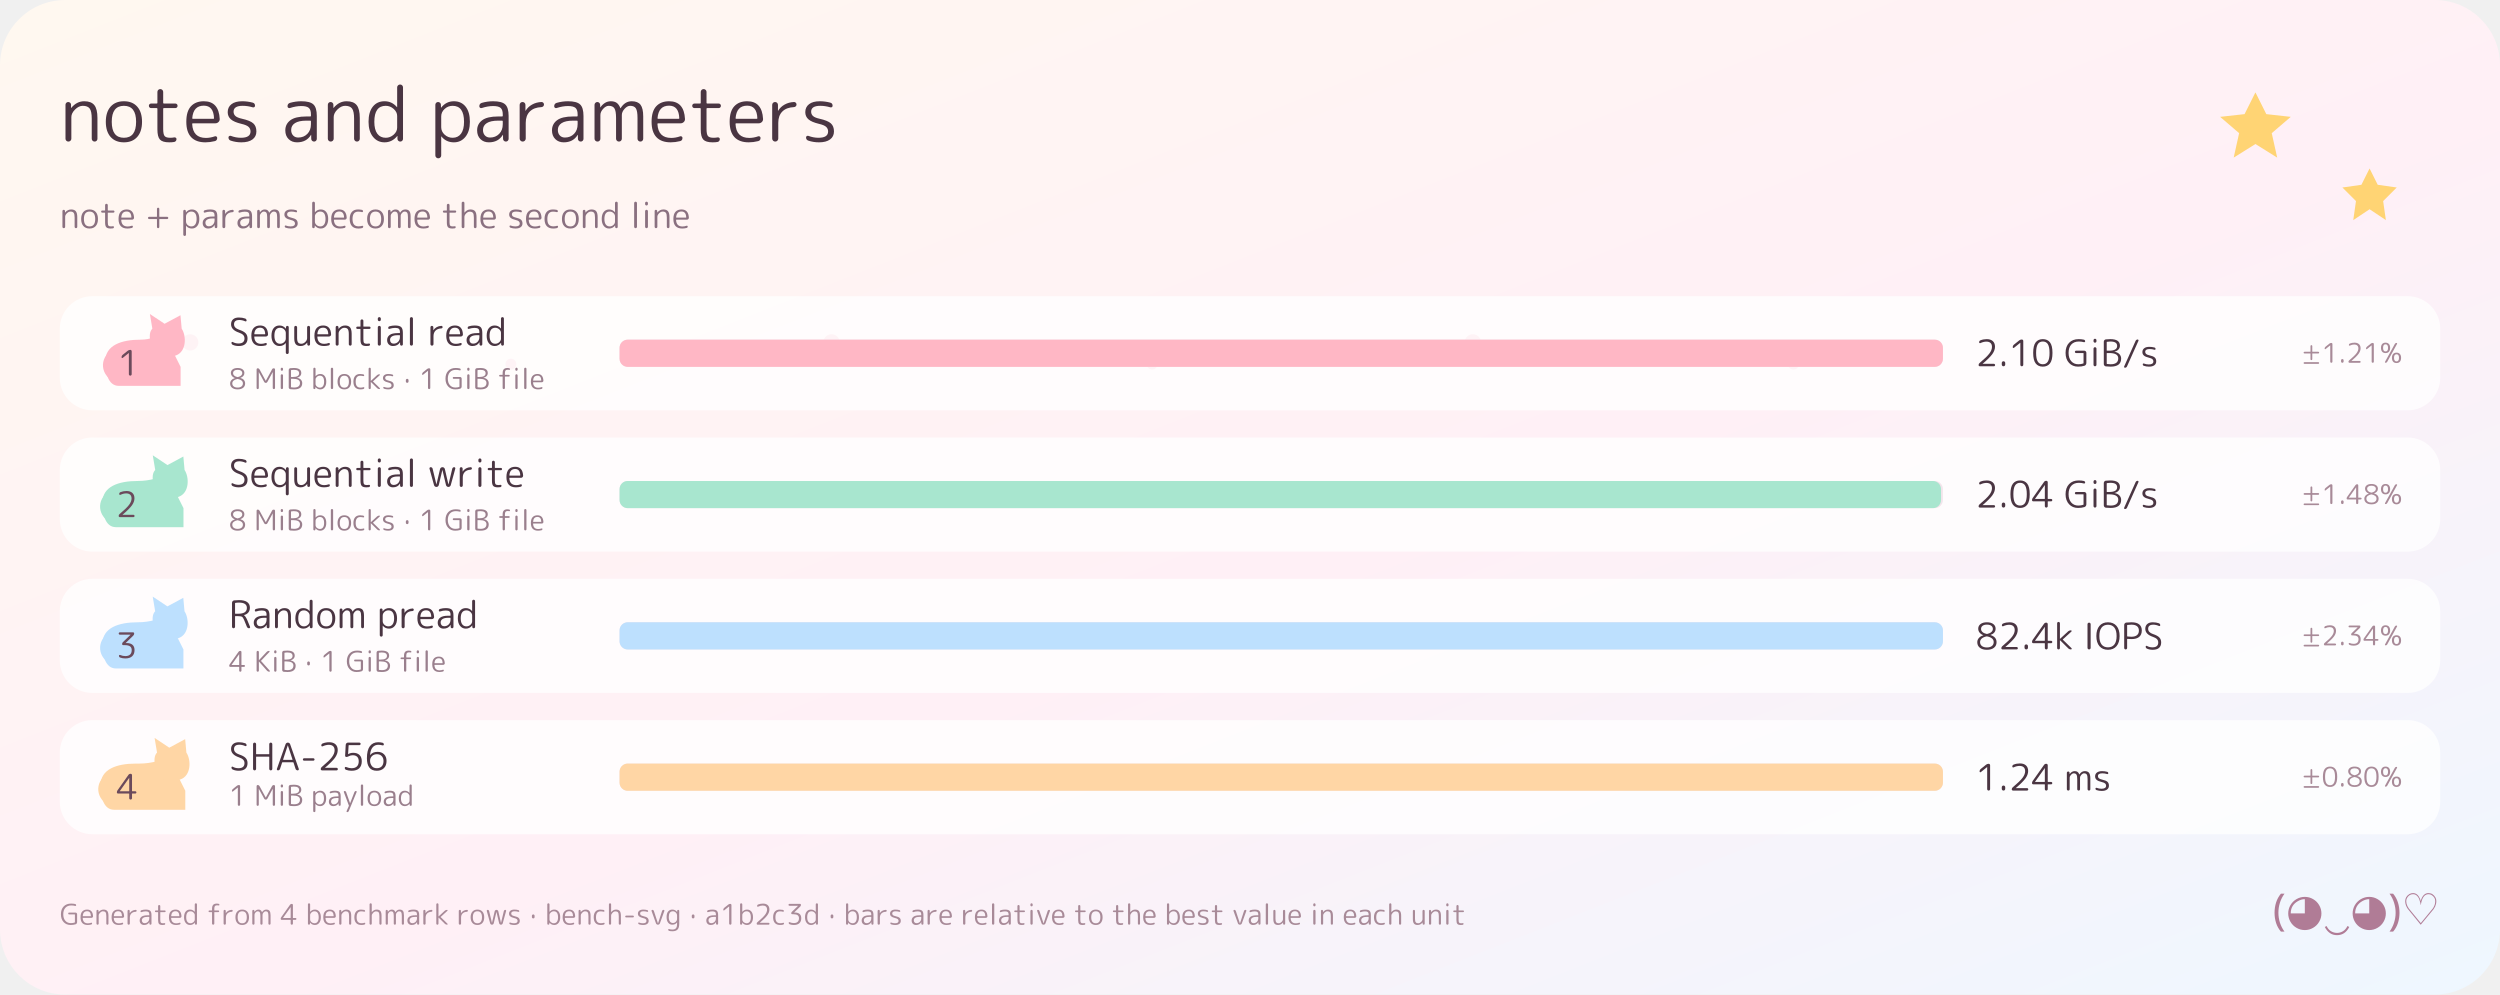
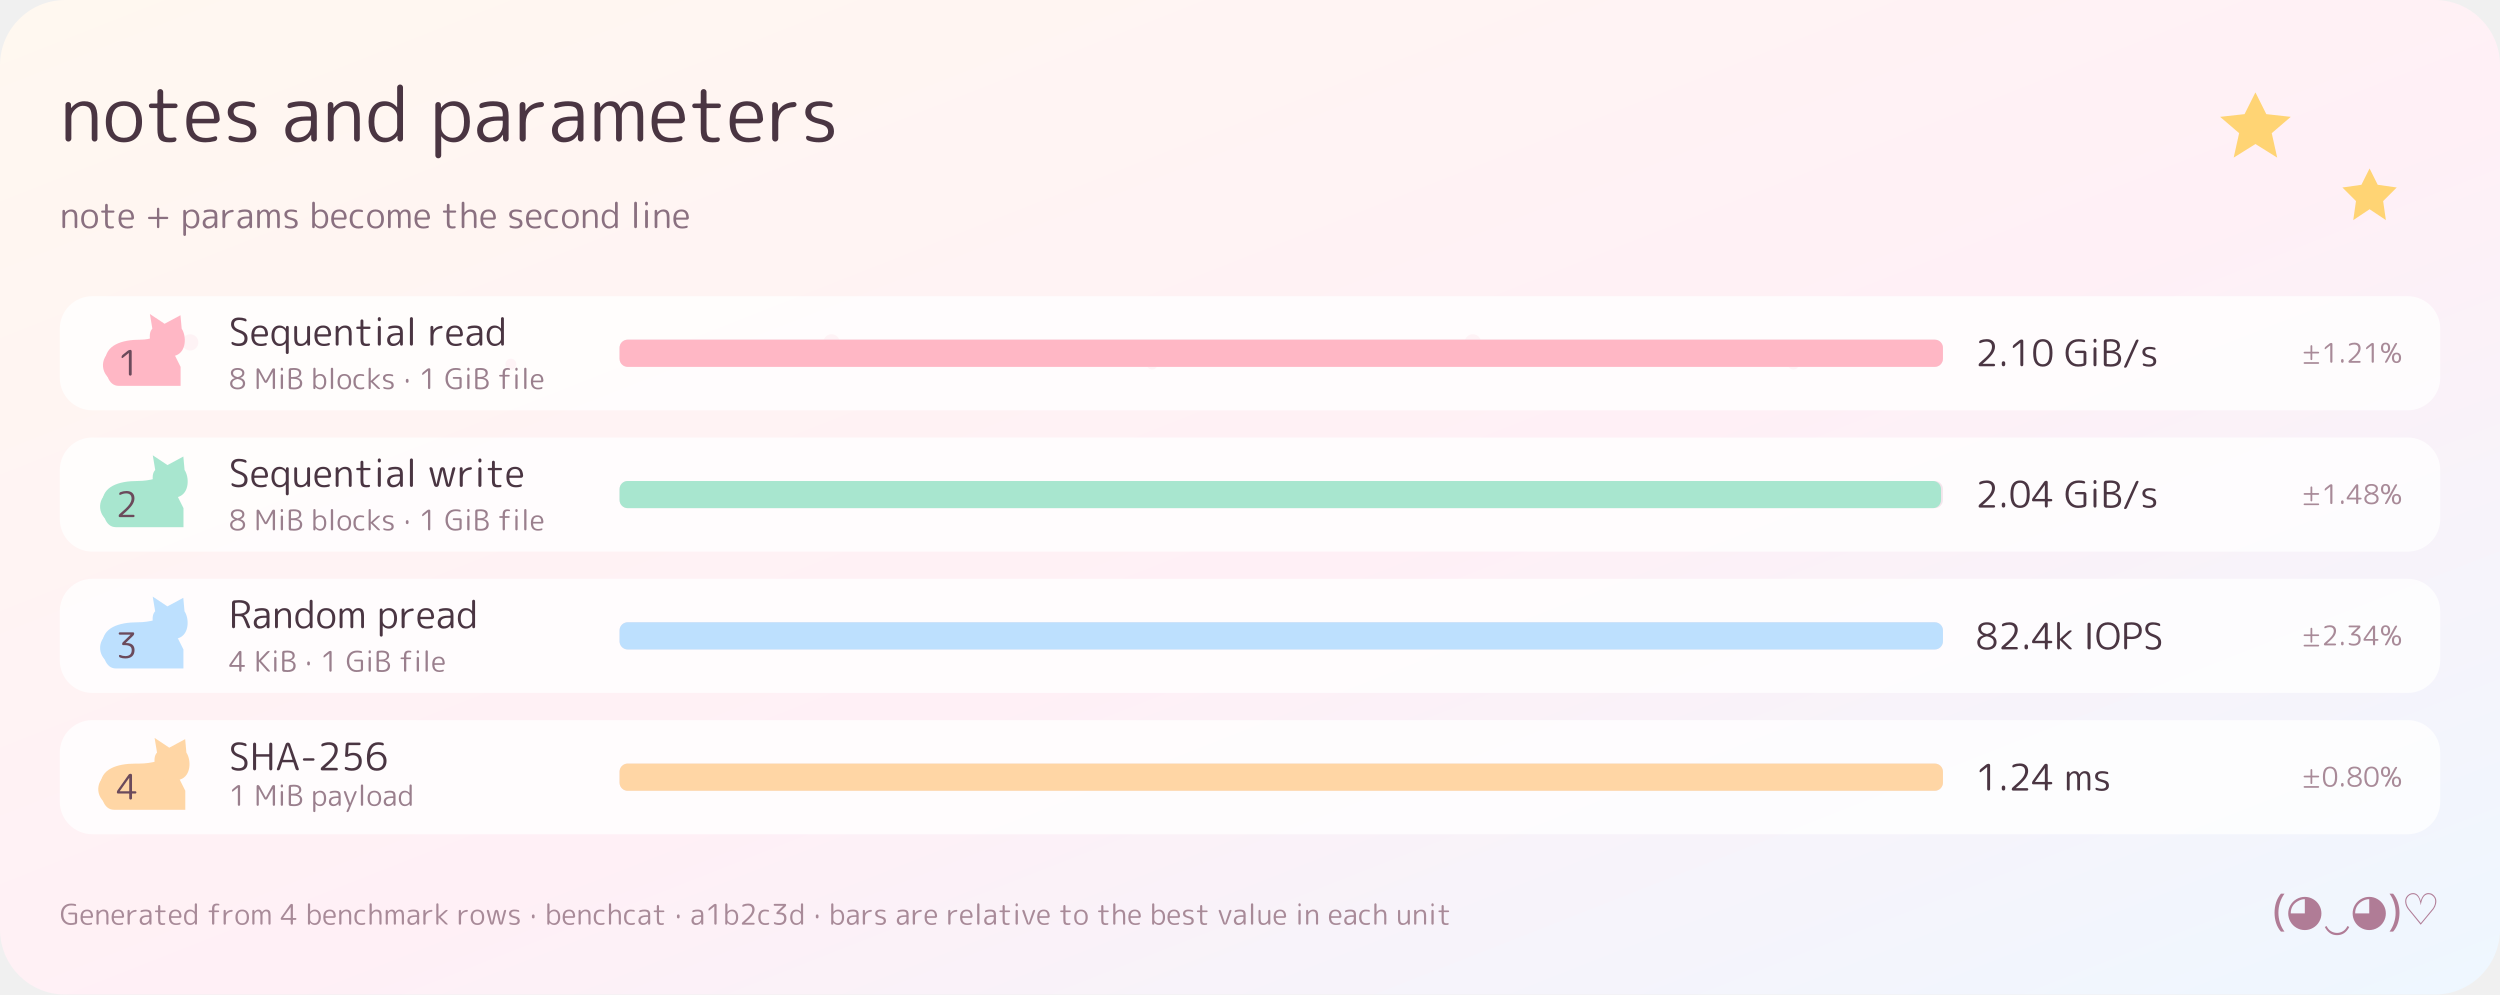
<svg xmlns="http://www.w3.org/2000/svg" width="920" height="366" viewBox="0 0 920 366" role="img" aria-label="notes and parameters">
  <defs>
    <path id="g0" d="M140.5 11Q129 0 113 0Q97 0 86 11Q75 22 75 38L75 484Q75 499 85.5 509.5Q96 520 111 520Q126 520 137 509.5Q148 499 148 484L148 443Q148 442 149 442Q150 442 151 443Q223 530 322 530Q413 530 454 479Q495 428 495 310L495 38Q495 22 484.5 11Q474 0 458 0Q442 0 431 11Q420 22 420 38L420 300Q420 399 393 434.5Q366 470 302 470Q250 470 201 421.5Q152 373 152 322L152 38Q152 22 140.5 11Z" />
    <path id="g1" d="M438 260Q438 470 278 470Q118 470 118 260Q118 50 278 50Q438 50 438 260ZM453 61Q390 -10 278 -10Q166 -10 103 61Q40 132 40 260Q40 388 103 459Q166 530 278 530Q390 530 453 459Q516 388 516 260Q516 132 453 61Z" />
    <path id="g2" d="M80 440Q67 440 58.5 448.5Q50 457 50 470Q50 483 58.5 491.5Q67 500 80 500L153 500Q162 500 162 509L162 652Q162 668 173 679Q184 690 200 690Q216 690 227 679Q238 668 238 652L238 509Q238 500 247 500L397 500Q410 500 418.5 491.5Q427 483 427 470Q427 457 418.5 448.5Q410 440 397 440L247 440Q238 440 238 431L238 167Q238 95 257 72.5Q276 50 330 50Q362 50 383 55Q394 57 403.5 50.5Q413 44 413 33Q413 19 404.5 8Q396 -3 383 -5Q357 -10 317 -10Q229 -10 195.5 26.5Q162 63 162 160L162 431Q162 440 153 440Z" />
    <path id="g3" d="M270 472Q131 472 118 307Q118 299 127 299L396 299Q404 299 404 307Q398 472 270 472ZM291 -10Q168 -10 104 57.5Q40 125 40 260Q40 399 101.5 464.5Q163 530 270 530Q467 530 479 297Q480 273 462.5 256.5Q445 240 421 240L125 240Q117 240 117 231Q126 48 298 48Q355 48 415 69Q426 73 436 66.5Q446 60 446 48Q446 14 415 6Q351 -10 291 -10Z" />
    <path id="g4" d="M240 233Q143 256 101.5 292.5Q60 329 60 387Q60 453 109.5 491.5Q159 530 251 530Q320 530 388 512Q419 504 419 471Q419 459 410 453Q401 447 389 450Q323 470 257 470Q137 470 137 393Q137 359 161 336.5Q185 314 248 300Q356 276 396.5 239Q437 202 437 133Q437 66 385.5 28Q334 -10 240 -10Q167 -10 101 12Q70 22 70 55Q70 66 80 72.5Q90 79 101 75Q166 50 234 50Q360 50 360 133Q360 169 334.5 193Q309 217 240 233Z" />
    <path id="g6" d="M327 275Q228 275 177.5 243Q127 211 127 153Q127 108 152.5 80.5Q178 53 220 53Q292 53 339.5 101Q387 149 387 228L387 266Q387 275 378 275ZM204 -10Q136 -10 93 33Q50 76 50 147Q50 230 116 280Q182 330 327 330L378 330Q387 330 387 338L387 357Q387 418 359 442.5Q331 467 260 467Q191 467 111 441Q99 437 89 444Q79 451 79 464Q79 499 112 509Q186 530 260 530Q375 530 419.5 488Q464 446 464 337L464 36Q464 21 453.5 10.5Q443 0 428 0Q413 0 402 10.5Q391 21 391 36L390 88Q390 89 389 89Q387 89 387 87Q328 -10 204 -10Z" />
    <path id="g7" d="M271 470Q121 470 121 260Q121 156 160.5 103Q200 50 271 50Q329 50 375 90.5Q421 131 421 183L421 337Q421 388 375.5 429Q330 470 271 470ZM255 -10Q162 -10 103.5 62.5Q45 135 45 260Q45 389 101.5 459.5Q158 530 255 530Q353 530 418 453Q419 452 420 452Q421 452 421 453L421 712Q421 728 432.5 739Q444 750 460 750Q476 750 487 739Q498 728 498 712L498 36Q498 21 487.5 10.5Q477 0 462 0Q447 0 436 10.5Q425 21 425 36L425 73Q425 74 424 74Q423 74 422 73Q355 -10 255 -10Z" />
    <path id="g8" d="M152 331L152 189Q152 132 197 91Q242 50 302 50Q373 50 412.5 103.5Q452 157 452 260Q452 470 302 470Q241 470 196.5 428.5Q152 387 152 331ZM141 -209Q130 -220 114 -220Q98 -220 86.5 -209Q75 -198 75 -182L75 484Q75 499 85.5 509.5Q96 520 111 520Q126 520 137 509.5Q148 499 148 484L149 446Q149 445 150 445L152 447Q218 530 319 530Q416 530 472.5 459.5Q529 389 529 260Q529 135 470.5 62.5Q412 -10 319 -10Q217 -10 155 67Q154 68 153 68Q152 68 152 67L152 -182Q152 -198 141 -209Z" />
    <path id="g9" d="M143.5 12Q132 0 115 0Q98 0 86.5 12Q75 24 75 40L75 482Q75 498 86 509Q97 520 113 520Q129 520 140 509Q151 498 151 482L151 405Q151 404 152 404Q154 404 154 406Q184 456 238.5 486.5Q293 517 361 520Q375 521 385 511Q395 501 395 487Q395 474 385.5 464Q376 454 362 453Q263 449 209 395.5Q155 342 155 246L155 40Q155 24 143.5 12Z" />
    <path id="g10" d="M141 11Q130 0 114 0Q98 0 86.5 11Q75 22 75 38L75 483Q75 498 86 509Q97 520 112 520Q127 520 138 509Q149 498 149 483L150 450Q150 449 151 449Q153 449 153 451Q210 530 289 530Q337 530 366.5 509Q396 488 415 439Q415 437 416 437Q418 437 418 439Q474 530 564 530Q644 530 679.5 484Q715 438 715 330L715 38Q715 22 704.5 11Q694 0 678 0Q662 0 651 11Q640 22 640 38L640 310Q640 403 618.5 436.5Q597 470 543 470Q506 470 470 430.5Q434 391 434 349L434 38Q434 22 423 11Q412 0 396 0Q380 0 369 11Q358 22 358 38L358 310Q358 403 336.5 436.5Q315 470 262 470Q225 470 188.5 430.5Q152 391 152 349L152 38Q152 22 141 11Z" />
    <path id="g11" d="M112 258Q99 258 89.5 267.5Q80 277 80 290Q80 303 89.5 312.5Q99 322 112 322L325 322Q334 322 334 330L334 547Q334 560 344 570Q354 580 367 580Q380 580 390 570Q400 560 400 547L400 330Q400 322 409 322L622 322Q635 322 644.5 312.5Q654 303 654 290Q654 277 644.5 267.5Q635 258 622 258L409 258Q400 258 400 250L400 33Q400 20 390 10Q380 0 367 0Q354 0 344 10Q334 20 334 33L334 250Q334 258 325 258Z" />
    <path id="g12" d="M157 337L157 183Q157 131 203 90.5Q249 50 307 50Q378 50 417.5 103Q457 156 457 260Q457 470 307 470Q248 470 202.5 429Q157 388 157 337ZM142 10.5Q131 0 116 0Q101 0 90.5 10.5Q80 21 80 36L80 712Q80 728 91 739Q102 750 118 750Q134 750 145.5 739Q157 728 157 712L157 453Q157 452 158 452Q159 452 160 453Q225 530 323 530Q420 530 476.5 459.5Q533 389 533 260Q533 135 474.5 62.5Q416 -10 323 -10Q223 -10 156 73Q155 74 154 74Q153 74 153 73L153 36Q153 21 142 10.5Z" />
    <path id="g13" d="M285 -10Q167 -10 103.5 58.5Q40 127 40 260Q40 392 101.5 461Q163 530 275 530Q327 530 385 519Q399 516 408.5 504.5Q418 493 418 478Q418 466 407.5 459Q397 452 385 455Q334 468 280 468Q120 468 120 260Q120 152 162 102Q204 52 290 52Q346 52 392 67Q403 71 413 64Q423 57 423 45Q423 30 414 18Q405 6 390 2Q343 -10 285 -10Z" />
    <path id="g14" d="M146 11Q135 0 119 0Q103 0 91.5 11Q80 22 80 38L80 712Q80 728 91.5 739Q103 750 119 750Q135 750 146 739Q157 728 157 712L157 442Q157 441 158 441Q159 441 160 442Q232 530 327 530Q418 530 459 479.5Q500 429 500 310L500 38Q500 22 489.5 11Q479 0 463 0Q447 0 436 11Q425 22 425 38L425 297Q425 398 398.5 432.5Q372 467 307 467Q255 467 206 417.5Q157 368 157 316L157 38Q157 22 146 11Z" />
    <path id="g15" d="M183.5 12Q172 0 155 0Q138 0 126.5 12Q115 24 115 40L115 710Q115 726 126.5 738Q138 750 155 750Q172 750 183.5 738Q195 726 195 710L195 40Q195 24 183.5 12Z" />
    <path id="g16" d="M183.5 12Q172 0 155 0Q138 0 126.5 12Q115 24 115 40L115 480Q115 496 126.5 508Q138 520 155 520Q172 520 183.5 508Q195 496 195 480L195 40Q195 24 183.5 12ZM183.5 654.5Q172 643 155 643Q138 643 126.5 654.5Q115 666 115 683L115 710Q115 726 126.5 738Q138 750 155 750Q172 750 183.5 738Q195 726 195 710L195 683Q195 666 183.5 654.5Z" />
    <path id="g17" d="M267 343Q60 413 60 562Q60 646 114 693Q168 740 265 740Q355 740 432 713Q448 707 458 692.5Q468 678 468 660Q468 647 457 640.5Q446 634 434 639Q353 675 271 675Q211 675 174.5 647Q138 619 138 562Q138 464 269 420Q393 379 443 326Q493 273 493 190Q493 92 434 41Q375 -10 261 -10Q175 -10 106 21Q71 37 71 77Q71 90 82 96Q93 102 104 96Q172 57 255 57Q413 57 413 190Q413 244 379 280Q345 316 267 343Z" />
    <path id="g18" d="M272 470Q122 470 122 260Q122 157 161.5 103.5Q201 50 272 50Q332 50 377 91Q422 132 422 189L422 331Q422 387 377.5 428.5Q333 470 272 470ZM255 -10Q162 -10 103.5 62.5Q45 135 45 260Q45 389 101.5 459.5Q158 530 255 530Q356 530 422 447L424 445Q425 445 425 446L426 484Q426 499 437 509.5Q448 520 463 520Q478 520 488.5 509.5Q499 499 499 484L499 -182Q499 -198 487.5 -209Q476 -220 460 -220Q444 -220 433 -209Q422 -198 422 -182L422 67Q422 68 421 68Q420 68 419 67Q357 -10 255 -10Z" />
    <path id="g19" d="M238 -10Q151 -10 110.5 38Q70 86 70 197L70 482Q70 498 80.5 509Q91 520 107 520Q123 520 134 509Q145 498 145 482L145 207Q145 117 172 83.5Q199 50 258 50Q312 50 360 96.5Q408 143 408 198L408 482Q408 498 419.5 509Q431 520 447 520Q463 520 474 509Q485 498 485 482L485 36Q485 21 474.5 10.5Q464 0 449 0Q434 0 423 10.5Q412 21 412 36L412 77Q412 78 411 78Q410 78 409 77Q340 -10 238 -10Z" />
    <path id="g20" d="M298 355Q212 336 167.5 296Q123 256 123 200Q123 132 173 93Q223 54 310 54Q397 54 446 93.5Q495 133 495 200Q495 319 316 355Q307 356 298 355ZM150 558Q150 510 189.5 474Q229 438 302 422Q310 421 318 422Q391 438 431.5 474.5Q472 511 472 558Q472 613 429.5 644.5Q387 676 310 676Q234 676 192 644.5Q150 613 150 558ZM503 46Q433 -10 310 -10Q187 -10 117 46Q47 102 47 197Q47 261 89.5 310.5Q132 360 212 385Q213 385 213 387Q213 388 212 388Q146 413 109.5 459.5Q73 506 73 565Q73 644 136.5 692Q200 740 310 740Q420 740 483.5 692Q547 644 547 565Q547 445 408 395Q407 395 407 393Q407 392 408 392Q573 341 573 197Q573 102 503 46Z" />
    <path id="g21" d="M150.5 11.5Q139 0 123 0Q107 0 96 11.5Q85 23 85 39L85 689Q85 706 96.5 718Q108 730 125 730Q166 730 186 694L405 291Q405 290 407 290Q408 290 408 291L627 693Q646 730 689 730Q706 730 718.5 717.5Q731 705 731 688L731 40Q731 24 719.5 12Q708 0 691 0Q674 0 662.5 12Q651 24 651 40L651 595Q651 596 650 596Q649 596 649 595L462 250Q444 217 407 217Q370 217 352 250L164 595Q164 596 163 596Q162 596 162 595L162 39Q162 23 150.5 11.5Z" />
    <path id="g22" d="M165 352L165 73Q165 64 172 63Q222 55 271 55Q479 55 479 217Q479 361 231 361L173 361Q165 361 165 352ZM165 657L165 433Q165 425 173 425L231 425Q449 425 449 553Q449 615 404 645Q359 675 261 675Q218 675 173 667Q165 665 165 657ZM141 -3Q117 0 101 18.5Q85 37 85 62L85 668Q85 693 100.5 711.5Q116 730 140 733Q195 740 261 740Q525 740 525 563Q525 502 484.5 457.5Q444 413 375 398Q374 398 374 397Q374 396 376 396Q462 382 510 331.5Q558 281 558 210Q558 -10 271 -10Q200 -10 141 -3Z" />
    <path id="g23" d="M145 11Q134 0 118 0Q102 0 91 11Q80 22 80 38L80 712Q80 728 91 739Q102 750 118 750Q134 750 145 739Q156 728 156 712L156 289Q156 288 157 288L159 289L375 488Q409 520 457 520Q470 520 474.5 508Q479 496 470 488L238 276Q232 270 237 264L473 33Q481 25 476 12.5Q471 0 459 0Q412 0 379 33L159 251Q158 252 157 252Q156 252 156 251L156 38Q156 22 145 11Z" />
    <path id="g24" d="M175.5 234Q162 220 142 220Q122 220 108.5 234Q95 248 95 267L95 313Q95 332 108.5 346Q122 360 142 360Q162 360 175.5 346Q189 332 189 313L189 267Q189 248 175.5 234Z" />
    <path id="g25" d="M144 503Q134 495 122 500.5Q110 506 110 519Q110 563 144 591L286 705Q317 730 357 730Q374 730 385.5 718Q397 706 397 690L397 40Q397 24 385.5 12Q374 0 357 0Q340 0 328.5 12Q317 24 317 40L317 640Q317 641 316 641L314 640Z" />
    <path id="g26" d="M380 -10Q230 -10 135 91.5Q40 193 40 365Q40 539 136 639.5Q232 740 397 740Q476 740 540 725Q555 722 564.5 709.5Q574 697 574 682Q574 669 563 661Q552 653 539 657Q474 675 404 675Q271 675 196.5 593.5Q122 512 122 365Q122 222 194.5 138.5Q267 55 387 55Q460 55 522 76Q530 79 530 88L530 352Q530 361 522 361L326 361Q312 361 303 370.5Q294 380 294 393Q294 406 303 415.5Q312 425 326 425L550 425Q573 425 590 408Q607 391 607 368L607 91Q607 65 592.5 43.5Q578 22 554 14Q478 -10 380 -10Z" />
    <path id="g27" d="M85 440Q72 440 63.5 448.5Q55 457 55 470Q55 483 63.5 491.5Q72 500 85 500L169 500Q178 500 178 509L178 557Q178 653 218.5 696.5Q259 740 348 740Q381 740 409 733Q422 730 430 719.5Q438 709 438 695Q438 684 429 677.5Q420 671 410 674Q386 680 361 680Q303 680 280.5 654.5Q258 629 258 560L258 509Q258 500 267 500L398 500Q411 500 419.5 491.5Q428 483 428 470Q428 457 419.5 448.5Q411 440 398 440L267 440Q258 440 258 431L258 40Q258 24 246 12Q234 0 218 0Q202 0 190 12Q178 24 178 40L178 431Q178 440 169 440Z" />
    <path id="g28" d="M471 685.5Q530 631 530 533Q530 435 459 334.5Q388 234 194 69Q193 69 193 68Q193 67 194 67L500 67Q513 67 523 57Q533 47 533 33Q533 20 523.5 10Q514 0 500 0L117 0Q103 0 93 10Q83 20 83 33Q83 67 109 88Q306 253 377 347.5Q448 442 448 527Q448 598 409 635Q370 672 295 672Q219 672 133 632Q121 627 109.5 633.5Q98 640 98 653Q98 693 134 708Q215 740 305 740Q412 740 471 685.5Z" />
    <path id="g29" d="M175.5 14Q162 0 142 0Q122 0 108.5 14Q95 28 95 47L95 90Q95 110 108.5 123.5Q122 137 142 137Q162 137 175.5 123.5Q189 110 189 90L189 47Q189 28 175.5 14Z" />
    <path id="g30" d="M447.5 601.5Q402 675 310 675Q218 675 172.5 601.5Q127 528 127 365Q127 202 172.5 128.5Q218 55 310 55Q402 55 447.5 128.5Q493 202 493 365Q493 528 447.5 601.5ZM504 77Q435 -10 310 -10Q185 -10 116 77Q47 164 47 365Q47 566 116 653Q185 740 310 740Q435 740 504 653Q573 566 573 365Q573 164 504 77Z" />
    <path id="g31" d="M65 -40Q51 -40 44 -29Q37 -18 42 -5L355 695Q363 711 377.5 720.5Q392 730 409 730Q423 730 430 719Q437 708 432 695L119 -5Q111 -21 96.5 -30.5Q82 -40 65 -40Z" />
    <path id="g32" d="M122 -40Q108 -40 99 -31Q90 -22 90 -8Q90 5 99.5 14Q109 23 122 23L632 23Q646 23 655 14Q664 5 664 -8Q664 -21 654.5 -30.5Q645 -40 632 -40ZM122 342Q108 342 99 351Q90 360 90 373Q90 386 99.5 395.5Q109 405 122 405L335 405Q344 405 344 414L344 617Q344 630 354 640Q364 650 377 650Q390 650 400 640Q410 630 410 617L410 414Q410 405 419 405L632 405Q645 405 654.5 395.5Q664 386 664 373Q664 360 654.5 351Q645 342 632 342L419 342Q410 342 410 333L410 130Q410 116 400 106.5Q390 97 377 97Q364 97 354 106.5Q344 116 344 130L344 333Q344 342 335 342Z" />
    <path id="g33" d="M610 730Q624 730 631 718Q638 706 631 694L270 36Q250 0 210 0Q196 0 189 12Q182 24 189 36L550 694Q570 730 610 730ZM612 50Q703 50 703 182Q703 313 612 313Q520 313 520 182Q520 50 612 50ZM487.5 323Q532 373 612 373Q692 373 736 323Q780 273 780 182Q780 91 736 40.5Q692 -10 612 -10Q532 -10 487.5 40.5Q443 91 443 182Q443 273 487.5 323ZM208 680Q117 680 117 548Q117 417 208 417Q300 417 300 548Q300 680 208 680ZM332.5 407Q288 357 208 357Q128 357 84 407Q40 457 40 548Q40 639 84 689.5Q128 740 208 740Q288 740 332.5 689.5Q377 639 377 548Q377 457 332.5 407Z" />
    <path id="g34" d="M169 48L50 480Q46 495 55.5 507.5Q65 520 81 520Q99 520 113.5 509Q128 498 132 480L231 67Q231 66 232 66Q233 66 233 67L327 470Q333 492 350.5 506Q368 520 390.5 520Q413 520 431 506Q449 492 454 470L547 67Q547 66 549 66Q550 66 550 67L649 481Q654 498 667.5 509Q681 520 699 520Q714 520 723 507.5Q732 495 728 481L609 48Q603 27 585.5 13.5Q568 0 546.5 0Q525 0 507.5 14Q490 28 484 49L390 446Q390 447 389 447Q388 447 388 446L294 49Q289 28 271.5 14Q254 0 232.5 0Q211 0 193 13.5Q175 27 169 48Z" />
    <path id="g35" d="M97 238L97 236Q97 235 98 235L356 235Q365 235 365 244L365 612Q365 613 364 613Q362 613 362 612ZM48 170Q34 170 24.5 180Q15 190 15 203Q15 235 34 262L342 698Q364 730 404 730Q421 730 432.5 718.5Q444 707 444 691L444 244Q444 235 452 235L536 235Q550 235 559 225.5Q568 216 568 203Q568 189 558.5 179.5Q549 170 536 170L452 170Q444 170 444 161L444 39Q444 23 432.5 11.5Q421 0 404 0Q388 0 376.5 11Q365 22 365 39L365 161Q365 170 356 170Z" />
    <path id="g36" d="M165 657L165 391Q165 382 174 382L245 382Q364 382 420 420.5Q476 459 476 535Q476 675 265 675Q220 675 174 667Q165 665 165 657ZM153.5 12Q142 0 125 0Q108 0 96.5 12Q85 24 85 40L85 668Q85 693 101 711.5Q117 730 141 733Q200 740 272 740Q412 740 483.5 688.5Q555 637 555 542Q555 466 514.5 415.5Q474 365 399 346Q398 346 398 344Q398 343 399 343Q442 318 487 213L559 38Q565 25 556.5 12.5Q548 0 533 0Q514 0 498.5 11Q483 22 476 39L406 211Q376 283 349.5 300.5Q323 318 245 318L174 318Q165 318 165 310L165 40Q165 24 153.5 12Z" />
    <path id="g37" d="M153.5 12Q142 0 125 0Q108 0 96.5 12Q85 24 85 40L85 690Q85 706 96.5 718Q108 730 125 730Q142 730 153.5 718Q165 706 165 690L165 406Q165 405 166 405L168 405L439 695Q472 730 520 730Q534 730 539.5 717.5Q545 705 535 695L243 386Q237 380 242 374L546 36Q555 26 549 13Q543 0 530 0Q481 0 450 36L168 355Q167 356 166 356Q165 356 165 354L165 40Q165 24 153.5 12Z" />
    <path id="g38" d="M188.5 12.5Q176 0 158 0Q140 0 127.5 12.5Q115 25 115 43L115 687Q115 705 127.5 717.5Q140 730 158 730Q176 730 188.5 717.5Q201 705 201 687L201 43Q201 25 188.5 12.5Z" />
    <path id="g39" d="M531.5 595Q471 673 357 673Q243 673 182.5 595Q122 517 122 365Q122 213 182.5 135Q243 57 357 57Q471 57 531.5 135Q592 213 592 365Q592 517 531.5 595ZM589.5 88.5Q505 -10 357 -10Q209 -10 124.5 88.5Q40 187 40 365Q40 543 124.5 641.5Q209 740 357 740Q505 740 589.5 641.5Q674 543 674 365Q674 187 589.5 88.5Z" />
    <path id="g40" d="M165 657L165 363Q165 355 174 353Q222 346 282 346Q381 346 433.5 389Q486 432 486 512Q486 592 434.5 633.5Q383 675 282 675Q228 675 174 667Q165 665 165 657ZM153.5 12Q142 0 125 0Q108 0 96.5 12Q85 24 85 40L85 668Q85 692 101 710.5Q117 729 141 732Q218 740 288 740Q424 740 494.5 682.5Q565 625 565 518Q565 402 494 342Q423 282 288 282Q234 282 174 287Q165 287 165 280L165 40Q165 24 153.5 12Z" />
    <path id="g41" d="M118 663Q105 663 95 673Q85 683 85 697Q85 710 94.5 720Q104 730 118 730L490 730Q504 730 513.5 720Q523 710 523 697Q523 663 500 640L284 429L284 427Q284 426 285 426L314 426Q420 426 476.5 375Q533 324 533 227Q533 113 465.5 51.5Q398 -10 273 -10Q196 -10 128 14Q92 27 92 66Q92 79 103 86Q114 93 126 88Q199 57 273 57Q361 57 407 100Q453 143 453 227Q453 298 405.5 332.5Q358 367 254 367L212 367Q199 367 190 376Q181 385 181 398Q181 429 203 451L420 661L420 662Q420 663 419 663Z" />
    <path id="g42" d="M153.5 12Q142 0 125 0Q108 0 96.5 12Q85 24 85 40L85 690Q85 706 96.5 718Q108 730 125 730Q142 730 153.5 718Q165 706 165 690L165 433Q165 425 173 425L503 425Q511 425 511 433L511 690Q511 706 522.5 718Q534 730 551 730Q568 730 579.5 718Q591 706 591 690L591 40Q591 24 579.5 12Q568 0 551 0Q534 0 522.5 12Q511 24 511 40L511 352Q511 361 503 361L173 361Q165 361 165 352L165 40Q165 24 153.5 12Z" />
    <path id="g43" d="M321 657L199 285Q198 282 200 279.5Q202 277 205 277L440 277Q443 277 444.5 279.5Q446 282 446 285L324 657Q324 658 323 658Q321 658 321 657ZM64 0Q49 0 40 12.5Q31 25 36 39L264 688Q271 707 287.5 718.5Q304 730 324 730Q344 730 360.5 718.5Q377 707 384 688L611 40Q616 25 607 12.5Q598 0 583 0Q563 0 547.5 11.5Q532 23 526 41L473 205Q470 213 461 213L184 213Q176 213 173 205L118 39Q112 21 97.5 10.5Q83 0 64 0Z" />
    <path id="g44" d="M111 255Q98 255 89 264.5Q80 274 80 287Q80 300 89 309Q98 318 111 318L355 318Q368 318 377 309Q386 300 386 287Q386 274 377 264.5Q368 255 355 255Z" />
    <path id="g45" d="M130 14Q95 27 95 66Q95 79 106 86.5Q117 94 129 89Q209 57 273 57Q366 57 414 103.5Q462 150 462 240Q462 317 421 357.5Q380 398 303 398Q248 398 201 372Q165 352 137 352Q123 352 113 362.5Q103 373 104 387L120 673Q122 697 139 713.5Q156 730 180 730L478 730Q492 730 502 720Q512 710 512 697Q512 684 502 673.5Q492 663 478 663L205 663Q196 663 196 655L182 428Q182 427 183 427L185 427Q243 462 317 462Q424 462 483 404Q542 346 542 240Q542 118 473.5 54Q405 -10 273 -10Q198 -10 130 14Z" />
    <path id="g46" d="M320 425Q241 425 190.5 376.5Q140 328 140 253Q140 178 184 117.5Q228 57 317 57Q400 57 446.5 106Q493 155 493 247Q493 328 445.5 376.5Q398 425 320 425ZM317 -10Q57 -10 57 320Q57 531 134.5 635.5Q212 740 355 740Q411 740 469 726Q484 722 493 709.5Q502 697 502 681Q502 668 491.5 660.5Q481 653 469 657Q417 673 355 673Q263 673 205.5 603.5Q148 534 141 403Q141 402 142 402Q144 402 144 403Q205 487 337 487Q445 487 509 421.5Q573 356 573 247Q573 127 503.5 58.5Q434 -10 317 -10Z" />
    <path id="g47" d="M216 12L41 482Q36 496 44.5 508Q53 520 68 520Q86 520 100.5 509.5Q115 499 121 482L258 93Q258 92 259 92Q261 92 261 93L412 484Q418 500 432.5 510Q447 520 465 520Q479 520 486.5 508.5Q494 497 489 484L214 -184Q207 -200 192.5 -210Q178 -220 160 -220Q146 -220 139 -208.5Q132 -197 137 -184L216 -4Q219 4 216 12Z" />
    <path id="g48" d="M196 49L41 481Q36 495 44.5 507.5Q53 520 68 520Q87 520 102 509Q117 498 123 480L265 46Q265 45 266 45Q268 45 268 46L410 482Q415 499 430 509.5Q445 520 463 520Q478 520 486.5 508Q495 496 490 482L334 49Q326 27 307 13.5Q288 0 265 0Q242 0 222.5 13.5Q203 27 196 49Z" />
-     <path id="g49" d="M267 470Q122 470 122 267Q122 166 160.5 113Q199 60 267 60Q325 60 368.5 103Q412 146 412 206L412 322Q412 382 368.5 426Q325 470 267 470ZM247 0Q156 0 100.5 70.5Q45 141 45 267Q45 400 100.5 465Q156 530 247 530Q348 530 412 447Q413 446 414 446Q415 446 415 447L416 484Q416 499 426.5 509.5Q437 520 452 520Q467 520 477.5 509.5Q488 499 488 484L488 30Q488 -105 430 -167.5Q372 -230 248 -230Q186 -230 134 -217Q102 -209 102 -175Q102 -163 111.5 -155.5Q121 -148 132 -152Q188 -170 248 -170Q335 -170 373.5 -124Q412 -78 412 27L412 76Q412 77 411 77Q410 77 409 76Q348 0 247 0Z" />
    <linearGradient id="bg" x1="0" y1="0" x2="1" y2="1">
      <stop offset="0" stop-color="#FFF8F0" />
      <stop offset="0.55" stop-color="#FFF0F6" />
      <stop offset="1" stop-color="#EEF7FF" />
    </linearGradient>
    <filter id="shadow" x="-20%" y="-20%" width="140%" height="140%">
      <feDropShadow dx="0" dy="2" stdDeviation="3" flood-color="#C084A0" flood-opacity="0.18" />
    </filter>
  </defs>
  <rect width="920" height="366" rx="24" fill="url(#bg)" />
  <g filter="url(#shadow)">
    <rect width="920" height="366" rx="24" fill="transparent" />
  </g>
  <path d="M 830 34 l 4 8 9 1 -7 6 2 9 -8 -5 -8 5 2 -9 -7 -6 9 -1 z" fill="#FFD166" fill-opacity="0.9" />
  <path d="M 872 62 l 3 6 7 1 -5 5 1 7 -6 -4 -6 4 1 -7 -5 -5 7 -1 z" fill="#FFD166" fill-opacity="0.9" />
  <circle cx="70" cy="126" r="3" fill="#F4A7B9" fill-opacity="0.55" />
  <circle cx="188" cy="134" r="2" fill="#F4A7B9" fill-opacity="0.55" />
  <circle cx="306" cy="126" r="3" fill="#F4A7B9" fill-opacity="0.55" />
  <circle cx="424" cy="134" r="2" fill="#F4A7B9" fill-opacity="0.55" />
  <circle cx="542" cy="126" r="3" fill="#F4A7B9" fill-opacity="0.55" />
  <circle cx="660" cy="134" r="2" fill="#F4A7B9" fill-opacity="0.55" />
  <g transform="translate(22.00 52.10) scale(0.028 -0.028)" fill="#4A3542">
    <use href="#g0" x="0.0" />
    <use href="#g1" x="565.0" />
    <use href="#g2" x="1121.0" />
    <use href="#g3" x="1623.0" />
    <use href="#g4" x="2147.0" />
    <use href="#g5" x="2644.0" />
    <use href="#g6" x="2914.0" />
    <use href="#g0" x="3448.0" />
    <use href="#g7" x="4013.0" />
    <use href="#g5" x="4591.0" />
    <use href="#g8" x="4861.0" />
    <use href="#g6" x="5435.0" />
    <use href="#g9" x="5969.0" />
    <use href="#g6" x="6419.0" />
    <use href="#g10" x="6953.0" />
    <use href="#g3" x="7738.0" />
    <use href="#g2" x="8262.0" />
    <use href="#g3" x="8764.0" />
    <use href="#g9" x="9288.0" />
    <use href="#g4" x="9738.0" />
  </g>
  <g transform="translate(22.00 83.97) scale(0.013 -0.013)" fill="#8A7080">
    <use href="#g0" x="0.0" />
    <use href="#g1" x="565.0" />
    <use href="#g2" x="1121.0" />
    <use href="#g3" x="1623.0" />
    <use href="#g5" x="2147.0" />
    <use href="#g11" x="2417.0" />
    <use href="#g5" x="3151.0" />
    <use href="#g8" x="3421.0" />
    <use href="#g6" x="3995.0" />
    <use href="#g9" x="4529.0" />
    <use href="#g6" x="4979.0" />
    <use href="#g10" x="5513.0" />
    <use href="#g4" x="6298.0" />
    <use href="#g5" x="6795.0" />
    <use href="#g12" x="7065.0" />
    <use href="#g3" x="7643.0" />
    <use href="#g13" x="8167.0" />
    <use href="#g1" x="8660.0" />
    <use href="#g10" x="9216.0" />
    <use href="#g3" x="10001.0" />
    <use href="#g5" x="10525.0" />
    <use href="#g2" x="10795.0" />
    <use href="#g14" x="11297.0" />
    <use href="#g3" x="11867.0" />
    <use href="#g5" x="12391.0" />
    <use href="#g4" x="12661.0" />
    <use href="#g3" x="13158.0" />
    <use href="#g13" x="13682.0" />
    <use href="#g1" x="14175.0" />
    <use href="#g0" x="14731.0" />
    <use href="#g7" x="15296.0" />
    <use href="#g5" x="15874.0" />
    <use href="#g15" x="16144.0" />
    <use href="#g16" x="16454.0" />
    <use href="#g0" x="16764.0" />
    <use href="#g3" x="17329.0" />
  </g>
  <g>
    <rect x="22.0" y="109.0" width="876.0" height="42.0" rx="12" fill="#FFFFFF" fill-opacity="0.78" />
    <g transform="translate(37.73 115.00) scale(1)">
      <path d="M 6 24 C 2 24 0 19 3 16" fill="none" stroke="#FFB7C5" stroke-width="2.8" stroke-linecap="round" />
      <path d="M 6 27 C 2 27 1 22 1 18 C 1 12 7 10 14 10 L 14.00 10 C 17.93 10 19.73 8.6 22.73 8 L 28.73 20 L 28.73 27 Z" fill="#FFB7C5" />
      <g transform="translate(23.73 10) scale(0.9) translate(-35 -10)">
        <path d="M 29 5.5 L 28 -0.5 L 34 3.5 L 40.5 0 L 41 5.5 C 43 8.5 43 15 38.5 16.5 C 34 18 30 17 28.5 12 C 27.5 8.5 28 6.5 29 5.5 Z" fill="#FFB7C5" />
      </g>
    </g>
    <g transform="translate(43.30 138.24) scale(0.013 -0.013)" fill="#6B4A5B">
      <use href="#g25" x="0.0" />
    </g>
    <g transform="translate(84.19 127.20) scale(0.014 -0.014)" fill="#4A3542">
      <use href="#g17" x="0.0" />
      <use href="#g3" x="553.0" />
      <use href="#g18" x="1077.0" />
      <use href="#g19" x="1651.0" />
      <use href="#g3" x="2211.0" />
      <use href="#g0" x="2735.0" />
      <use href="#g2" x="3300.0" />
      <use href="#g16" x="3802.0" />
      <use href="#g6" x="4112.0" />
      <use href="#g15" x="4646.0" />
      <use href="#g5" x="4956.0" />
      <use href="#g9" x="5226.0" />
      <use href="#g3" x="5676.0" />
      <use href="#g6" x="6200.0" />
      <use href="#g7" x="6734.0" />
    </g>
    <g transform="translate(84.19 143.19) scale(0.0105 -0.0105)" fill="#9A7F8D">
      <use href="#g20" x="0.0" />
      <use href="#g5" x="620.0" />
      <use href="#g21" x="890.0" />
      <use href="#g16" x="1706.0" />
      <use href="#g22" x="2016.0" />
      <use href="#g5" x="2614.0" />
      <use href="#g12" x="2884.0" />
      <use href="#g15" x="3462.0" />
      <use href="#g1" x="3772.0" />
      <use href="#g13" x="4328.0" />
      <use href="#g23" x="4821.0" />
      <use href="#g4" x="5344.0" />
      <use href="#g5" x="5841.0" />
      <use href="#g24" x="6111.0" />
      <use href="#g5" x="6395.0" />
      <use href="#g25" x="6665.0" />
      <use href="#g5" x="7285.0" />
      <use href="#g26" x="7555.0" />
      <use href="#g16" x="8242.0" />
      <use href="#g22" x="8552.0" />
      <use href="#g5" x="9150.0" />
      <use href="#g27" x="9420.0" />
      <use href="#g16" x="9928.0" />
      <use href="#g15" x="10238.0" />
      <use href="#g3" x="10548.0" />
    </g>
    <rect x="228.0" y="125.0" width="487.0" height="10.0" rx="3" fill="#F3E5EC" />
    <rect x="228.0" y="125.0" width="487.0" height="10.0" rx="3" fill="#FFB7C5" />
    <g transform="translate(727.00 134.79) scale(0.0135 -0.0135)" fill="#4A3542">
      <use href="#g28" x="0.0" />
      <use href="#g29" x="620.0" />
      <use href="#g25" x="904.0" />
      <use href="#g30" x="1524.0" />
      <use href="#g5" x="2144.0" />
      <use href="#g26" x="2414.0" />
      <use href="#g16" x="3101.0" />
      <use href="#g22" x="3411.0" />
      <use href="#g31" x="4009.0" />
      <use href="#g4" x="4488.0" />
    </g>
    <g transform="translate(846.82 133.50) scale(0.01 -0.01)" fill="#A88A98">
      <use href="#g32" x="0.0" />
      <use href="#g25" x="754.0" />
      <use href="#g29" x="1374.0" />
      <use href="#g28" x="1658.0" />
      <use href="#g25" x="2278.0" />
      <use href="#g33" x="2898.0" />
    </g>
  </g>
  <g>
    <rect x="22.0" y="161.0" width="876.0" height="42.0" rx="12" fill="#FFFFFF" fill-opacity="0.78" />
    <g transform="translate(36.67 167.00) scale(1)">
      <path d="M 6 24 C 2 24 0 19 3 16" fill="none" stroke="#A8E6CF" stroke-width="2.8" stroke-linecap="round" />
      <path d="M 6 27 C 2 27 1 22 1 18 C 1 12 7 10 14 10 L 14.00 10 C 18.88 10 21.85 8.6 24.85 8 L 30.85 20 L 30.85 27 Z" fill="#A8E6CF" />
      <g transform="translate(25.85 10) scale(0.9) translate(-35 -10)">
        <path d="M 29 5.5 L 28 -0.5 L 34 3.5 L 40.5 0 L 41 5.5 C 43 8.5 43 15 38.5 16.5 C 34 18 30 17 28.5 12 C 27.5 8.5 28 6.5 29 5.5 Z" fill="#A8E6CF" />
      </g>
    </g>
    <g transform="translate(42.59 190.31) scale(0.013 -0.013)" fill="#6B4A5B">
      <use href="#g28" x="0.0" />
    </g>
    <g transform="translate(84.19 179.20) scale(0.014 -0.014)" fill="#4A3542">
      <use href="#g17" x="0.0" />
      <use href="#g3" x="553.0" />
      <use href="#g18" x="1077.0" />
      <use href="#g19" x="1651.0" />
      <use href="#g3" x="2211.0" />
      <use href="#g0" x="2735.0" />
      <use href="#g2" x="3300.0" />
      <use href="#g16" x="3802.0" />
      <use href="#g6" x="4112.0" />
      <use href="#g15" x="4646.0" />
      <use href="#g5" x="4956.0" />
      <use href="#g34" x="5226.0" />
      <use href="#g9" x="5996.0" />
      <use href="#g16" x="6446.0" />
      <use href="#g2" x="6756.0" />
      <use href="#g3" x="7258.0" />
    </g>
    <g transform="translate(84.19 195.19) scale(0.0105 -0.0105)" fill="#9A7F8D">
      <use href="#g20" x="0.0" />
      <use href="#g5" x="620.0" />
      <use href="#g21" x="890.0" />
      <use href="#g16" x="1706.0" />
      <use href="#g22" x="2016.0" />
      <use href="#g5" x="2614.0" />
      <use href="#g12" x="2884.0" />
      <use href="#g15" x="3462.0" />
      <use href="#g1" x="3772.0" />
      <use href="#g13" x="4328.0" />
      <use href="#g23" x="4821.0" />
      <use href="#g4" x="5344.0" />
      <use href="#g5" x="5841.0" />
      <use href="#g24" x="6111.0" />
      <use href="#g5" x="6395.0" />
      <use href="#g25" x="6665.0" />
      <use href="#g5" x="7285.0" />
      <use href="#g26" x="7555.0" />
      <use href="#g16" x="8242.0" />
      <use href="#g22" x="8552.0" />
      <use href="#g5" x="9150.0" />
      <use href="#g27" x="9420.0" />
      <use href="#g16" x="9928.0" />
      <use href="#g15" x="10238.0" />
      <use href="#g3" x="10548.0" />
    </g>
    <rect x="228.0" y="177.0" width="487.0" height="10.0" rx="3" fill="#F3E5EC" />
    <rect x="228.0" y="177.0" width="486.3" height="10.0" rx="3" fill="#A8E6CF" />
    <g transform="translate(727.00 186.79) scale(0.0135 -0.0135)" fill="#4A3542">
      <use href="#g28" x="0.0" />
      <use href="#g29" x="620.0" />
      <use href="#g30" x="904.0" />
      <use href="#g35" x="1524.0" />
      <use href="#g5" x="2144.0" />
      <use href="#g26" x="2414.0" />
      <use href="#g16" x="3101.0" />
      <use href="#g22" x="3411.0" />
      <use href="#g31" x="4009.0" />
      <use href="#g4" x="4488.0" />
    </g>
    <g transform="translate(846.82 185.50) scale(0.01 -0.01)" fill="#A88A98">
      <use href="#g32" x="0.0" />
      <use href="#g25" x="754.0" />
      <use href="#g29" x="1374.0" />
      <use href="#g35" x="1658.0" />
      <use href="#g20" x="2278.0" />
      <use href="#g33" x="2898.0" />
    </g>
  </g>
  <g>
    <rect x="22.0" y="213.0" width="876.0" height="42.0" rx="12" fill="#FFFFFF" fill-opacity="0.78" />
    <g transform="translate(36.68 219.00) scale(1)">
      <path d="M 6 24 C 2 24 0 19 3 16" fill="none" stroke="#BDE0FE" stroke-width="2.8" stroke-linecap="round" />
      <path d="M 6 27 C 2 27 1 22 1 18 C 1 12 7 10 14 10 L 14.00 10 C 18.87 10 21.82 8.6 24.82 8 L 30.82 20 L 30.82 27 Z" fill="#BDE0FE" />
      <g transform="translate(25.82 10) scale(0.9) translate(-35 -10)">
        <path d="M 29 5.5 L 28 -0.5 L 34 3.5 L 40.5 0 L 41 5.5 C 43 8.5 43 15 38.5 16.5 C 34 18 30 17 28.5 12 C 27.5 8.5 28 6.5 29 5.5 Z" fill="#BDE0FE" />
      </g>
    </g>
    <g transform="translate(42.58 242.18) scale(0.013 -0.013)" fill="#6B4A5B">
      <use href="#g41" x="0.0" />
    </g>
    <g transform="translate(84.19 231.20) scale(0.014 -0.014)" fill="#4A3542">
      <use href="#g36" x="0.0" />
      <use href="#g6" x="606.0" />
      <use href="#g0" x="1140.0" />
      <use href="#g7" x="1705.0" />
      <use href="#g1" x="2283.0" />
      <use href="#g10" x="2839.0" />
      <use href="#g5" x="3624.0" />
      <use href="#g8" x="3894.0" />
      <use href="#g9" x="4468.0" />
      <use href="#g3" x="4918.0" />
      <use href="#g6" x="5442.0" />
      <use href="#g7" x="5976.0" />
    </g>
    <g transform="translate(84.19 247.19) scale(0.0105 -0.0105)" fill="#9A7F8D">
      <use href="#g35" x="0.0" />
      <use href="#g5" x="620.0" />
      <use href="#g37" x="890.0" />
      <use href="#g16" x="1476.0" />
      <use href="#g22" x="1786.0" />
      <use href="#g5" x="2384.0" />
      <use href="#g24" x="2654.0" />
      <use href="#g5" x="2938.0" />
      <use href="#g25" x="3208.0" />
      <use href="#g5" x="3828.0" />
      <use href="#g26" x="4098.0" />
      <use href="#g16" x="4785.0" />
      <use href="#g22" x="5095.0" />
      <use href="#g5" x="5693.0" />
      <use href="#g27" x="5963.0" />
      <use href="#g16" x="6471.0" />
      <use href="#g15" x="6781.0" />
      <use href="#g3" x="7091.0" />
    </g>
    <rect x="228.0" y="229.0" width="487.0" height="10.0" rx="3" fill="#F3E5EC" />
    <rect x="228.0" y="229.0" width="487.0" height="10.0" rx="3" fill="#BDE0FE" />
    <g transform="translate(727.00 238.99) scale(0.0135 -0.0135)" fill="#4A3542">
      <use href="#g20" x="0.0" />
      <use href="#g28" x="620.0" />
      <use href="#g29" x="1240.0" />
      <use href="#g35" x="1524.0" />
      <use href="#g23" x="2144.0" />
      <use href="#g5" x="2667.0" />
      <use href="#g38" x="2937.0" />
      <use href="#g39" x="3253.0" />
      <use href="#g40" x="3967.0" />
      <use href="#g17" x="4567.0" />
    </g>
    <g transform="translate(846.82 237.50) scale(0.01 -0.01)" fill="#A88A98">
      <use href="#g32" x="0.0" />
      <use href="#g28" x="754.0" />
      <use href="#g29" x="1374.0" />
      <use href="#g41" x="1658.0" />
      <use href="#g35" x="2278.0" />
      <use href="#g33" x="2898.0" />
    </g>
  </g>
  <g>
    <rect x="22.0" y="265.0" width="876.0" height="42.0" rx="12" fill="#FFFFFF" fill-opacity="0.78" />
    <g transform="translate(36.00 271.00) scale(1)">
      <path d="M 6 24 C 2 24 0 19 3 16" fill="none" stroke="#FFD6A5" stroke-width="2.8" stroke-linecap="round" />
      <path d="M 6 27 C 2 27 1 22 1 18 C 1 12 7 10 14 10 L 15.19 10 C 20.14 10 23.19 8.6 26.19 8 L 32.19 20 L 32.19 27 Z" fill="#FFD6A5" />
      <g transform="translate(27.19 10) scale(0.9) translate(-35 -10)">
        <path d="M 29 5.5 L 28 -0.5 L 34 3.5 L 40.5 0 L 41 5.5 C 43 8.5 43 15 38.5 16.5 C 34 18 30 17 28.5 12 C 27.5 8.5 28 6.5 29 5.5 Z" fill="#FFD6A5" />
      </g>
    </g>
    <g transform="translate(42.81 294.24) scale(0.013 -0.013)" fill="#6B4A5B">
      <use href="#g35" x="0.0" />
    </g>
    <g transform="translate(84.19 283.50) scale(0.014 -0.014)" fill="#4A3542">
      <use href="#g17" x="0.0" />
      <use href="#g42" x="553.0" />
      <use href="#g43" x="1229.0" />
      <use href="#g44" x="1868.0" />
      <use href="#g28" x="2334.0" />
      <use href="#g45" x="2954.0" />
      <use href="#g46" x="3574.0" />
    </g>
    <g transform="translate(84.19 296.55) scale(0.0105 -0.0105)" fill="#9A7F8D">
      <use href="#g25" x="0.0" />
      <use href="#g5" x="620.0" />
      <use href="#g21" x="890.0" />
      <use href="#g16" x="1706.0" />
      <use href="#g22" x="2016.0" />
      <use href="#g5" x="2614.0" />
      <use href="#g8" x="2884.0" />
      <use href="#g6" x="3458.0" />
      <use href="#g47" x="3992.0" />
      <use href="#g15" x="4514.0" />
      <use href="#g1" x="4824.0" />
      <use href="#g6" x="5380.0" />
      <use href="#g7" x="5914.0" />
    </g>
    <rect x="228.0" y="281.0" width="487.0" height="10.0" rx="3" fill="#F3E5EC" />
    <rect x="228.0" y="281.0" width="487.0" height="10.0" rx="3" fill="#FFD6A5" />
    <g transform="translate(727.00 290.93) scale(0.0135 -0.0135)" fill="#4A3542">
      <use href="#g25" x="0.0" />
      <use href="#g29" x="620.0" />
      <use href="#g28" x="904.0" />
      <use href="#g35" x="1524.0" />
      <use href="#g5" x="2144.0" />
      <use href="#g10" x="2414.0" />
      <use href="#g4" x="3199.0" />
    </g>
    <g transform="translate(846.82 289.50) scale(0.01 -0.01)" fill="#A88A98">
      <use href="#g32" x="0.0" />
      <use href="#g30" x="754.0" />
      <use href="#g29" x="1374.0" />
      <use href="#g20" x="1658.0" />
      <use href="#g30" x="2278.0" />
      <use href="#g33" x="2898.0" />
    </g>
  </g>
  <g transform="translate(22.00 340.29) scale(0.0105 -0.0105)" fill="#A88A98">
    <use href="#g26" x="0.0" />
    <use href="#g3" x="687.0" />
    <use href="#g0" x="1211.0" />
    <use href="#g3" x="1776.0" />
    <use href="#g9" x="2300.0" />
    <use href="#g6" x="2750.0" />
    <use href="#g2" x="3284.0" />
    <use href="#g3" x="3786.0" />
    <use href="#g7" x="4310.0" />
    <use href="#g5" x="4888.0" />
    <use href="#g27" x="5158.0" />
    <use href="#g9" x="5666.0" />
    <use href="#g1" x="6116.0" />
    <use href="#g10" x="6672.0" />
    <use href="#g5" x="7457.0" />
    <use href="#g35" x="7727.0" />
    <use href="#g5" x="8347.0" />
    <use href="#g12" x="8617.0" />
    <use href="#g3" x="9195.0" />
    <use href="#g0" x="9719.0" />
    <use href="#g13" x="10284.0" />
    <use href="#g14" x="10777.0" />
    <use href="#g10" x="11347.0" />
    <use href="#g6" x="12132.0" />
    <use href="#g9" x="12666.0" />
    <use href="#g23" x="13116.0" />
    <use href="#g5" x="13639.0" />
    <use href="#g9" x="13909.0" />
    <use href="#g1" x="14359.0" />
    <use href="#g34" x="14915.0" />
    <use href="#g4" x="15685.0" />
    <use href="#g5" x="16182.0" />
    <use href="#g24" x="16452.0" />
    <use href="#g5" x="16736.0" />
    <use href="#g12" x="17006.0" />
    <use href="#g3" x="17584.0" />
    <use href="#g0" x="18108.0" />
    <use href="#g13" x="18673.0" />
    <use href="#g14" x="19166.0" />
-     <use href="#g44" x="19736.0" />
-     <use href="#g4" x="20202.0" />
-     <use href="#g48" x="20699.0" />
-     <use href="#g49" x="21222.0" />
-     <use href="#g5" x="21785.0" />
-     <use href="#g24" x="22055.0" />
-     <use href="#g5" x="22339.0" />
-     <use href="#g6" x="22609.0" />
-     <use href="#g25" x="23143.0" />
-     <use href="#g12" x="23763.0" />
-     <use href="#g28" x="24341.0" />
-     <use href="#g13" x="24961.0" />
-     <use href="#g41" x="25454.0" />
-     <use href="#g7" x="26074.0" />
-     <use href="#g5" x="26652.0" />
-     <use href="#g24" x="26922.0" />
-     <use href="#g5" x="27206.0" />
-     <use href="#g12" x="27476.0" />
-     <use href="#g6" x="28054.0" />
-     <use href="#g9" x="28588.0" />
-     <use href="#g4" x="29038.0" />
-     <use href="#g5" x="29535.0" />
-     <use href="#g6" x="29805.0" />
-     <use href="#g9" x="30339.0" />
-     <use href="#g3" x="30789.0" />
-     <use href="#g5" x="31313.0" />
-     <use href="#g9" x="31583.0" />
-     <use href="#g3" x="32033.0" />
-     <use href="#g15" x="32557.0" />
-     <use href="#g6" x="32867.0" />
-     <use href="#g2" x="33401.0" />
-     <use href="#g16" x="33903.0" />
-     <use href="#g48" x="34213.0" />
-     <use href="#g3" x="34736.0" />
-     <use href="#g5" x="35260.0" />
-     <use href="#g2" x="35530.0" />
-     <use href="#g1" x="36032.0" />
-     <use href="#g5" x="36588.0" />
-     <use href="#g2" x="36858.0" />
-     <use href="#g14" x="37360.0" />
-     <use href="#g3" x="37930.0" />
-     <use href="#g5" x="38454.0" />
-     <use href="#g12" x="38724.0" />
-     <use href="#g3" x="39302.0" />
-     <use href="#g4" x="39826.0" />
-     <use href="#g2" x="40323.0" />
-     <use href="#g5" x="40825.0" />
-     <use href="#g48" x="41095.0" />
-     <use href="#g6" x="41618.0" />
-     <use href="#g15" x="42152.0" />
-     <use href="#g19" x="42462.0" />
-     <use href="#g3" x="43022.0" />
-     <use href="#g5" x="43546.0" />
-     <use href="#g16" x="43816.0" />
-     <use href="#g0" x="44126.0" />
-     <use href="#g5" x="44691.0" />
-     <use href="#g3" x="44961.0" />
-     <use href="#g6" x="45485.0" />
-     <use href="#g13" x="46019.0" />
-     <use href="#g14" x="46512.0" />
-     <use href="#g5" x="47082.0" />
-     <use href="#g19" x="47352.0" />
-     <use href="#g0" x="47912.0" />
-     <use href="#g16" x="48477.0" />
-     <use href="#g2" x="48787.0" />
+     <use href="#g13" x="19736.0" />
+     <use href="#g6" x="20229.0" />
+     <use href="#g2" x="20763.0" />
+     <use href="#g5" x="21265.0" />
+     <use href="#g24" x="21535.0" />
+     <use href="#g5" x="21819.0" />
+     <use href="#g6" x="22089.0" />
+     <use href="#g25" x="22623.0" />
+     <use href="#g12" x="23243.0" />
+     <use href="#g28" x="23821.0" />
+     <use href="#g13" x="24441.0" />
+     <use href="#g41" x="24934.0" />
+     <use href="#g7" x="25554.0" />
+     <use href="#g5" x="26132.0" />
+     <use href="#g24" x="26402.0" />
+     <use href="#g5" x="26686.0" />
+     <use href="#g12" x="26956.0" />
+     <use href="#g6" x="27534.0" />
+     <use href="#g9" x="28068.0" />
+     <use href="#g4" x="28518.0" />
+     <use href="#g5" x="29015.0" />
+     <use href="#g6" x="29285.0" />
+     <use href="#g9" x="29819.0" />
+     <use href="#g3" x="30269.0" />
+     <use href="#g5" x="30793.0" />
+     <use href="#g9" x="31063.0" />
+     <use href="#g3" x="31513.0" />
+     <use href="#g15" x="32037.0" />
+     <use href="#g6" x="32347.0" />
+     <use href="#g2" x="32881.0" />
+     <use href="#g16" x="33383.0" />
+     <use href="#g48" x="33693.0" />
+     <use href="#g3" x="34216.0" />
+     <use href="#g5" x="34740.0" />
+     <use href="#g2" x="35010.0" />
+     <use href="#g1" x="35512.0" />
+     <use href="#g5" x="36068.0" />
+     <use href="#g2" x="36338.0" />
+     <use href="#g14" x="36840.0" />
+     <use href="#g3" x="37410.0" />
+     <use href="#g5" x="37934.0" />
+     <use href="#g12" x="38204.0" />
+     <use href="#g3" x="38782.0" />
+     <use href="#g4" x="39306.0" />
+     <use href="#g2" x="39803.0" />
+     <use href="#g5" x="40305.0" />
+     <use href="#g48" x="40575.0" />
+     <use href="#g6" x="41098.0" />
+     <use href="#g15" x="41632.0" />
+     <use href="#g19" x="41942.0" />
+     <use href="#g3" x="42502.0" />
+     <use href="#g5" x="43026.0" />
+     <use href="#g16" x="43296.0" />
+     <use href="#g0" x="43606.0" />
+     <use href="#g5" x="44171.0" />
+     <use href="#g3" x="44441.0" />
+     <use href="#g6" x="44965.0" />
+     <use href="#g13" x="45499.0" />
+     <use href="#g14" x="45992.0" />
+     <use href="#g5" x="46562.0" />
+     <use href="#g19" x="46832.0" />
+     <use href="#g0" x="47392.0" />
+     <use href="#g16" x="47957.0" />
+     <use href="#g2" x="48267.0" />
  </g>
  <text x="898.0" y="340.3" text-anchor="end" font-family="'Segoe UI Emoji','Apple Color Emoji','Noto Color Emoji',sans-serif" font-size="16" fill="#B07C96">(◕‿◕)♡</text>
</svg>
